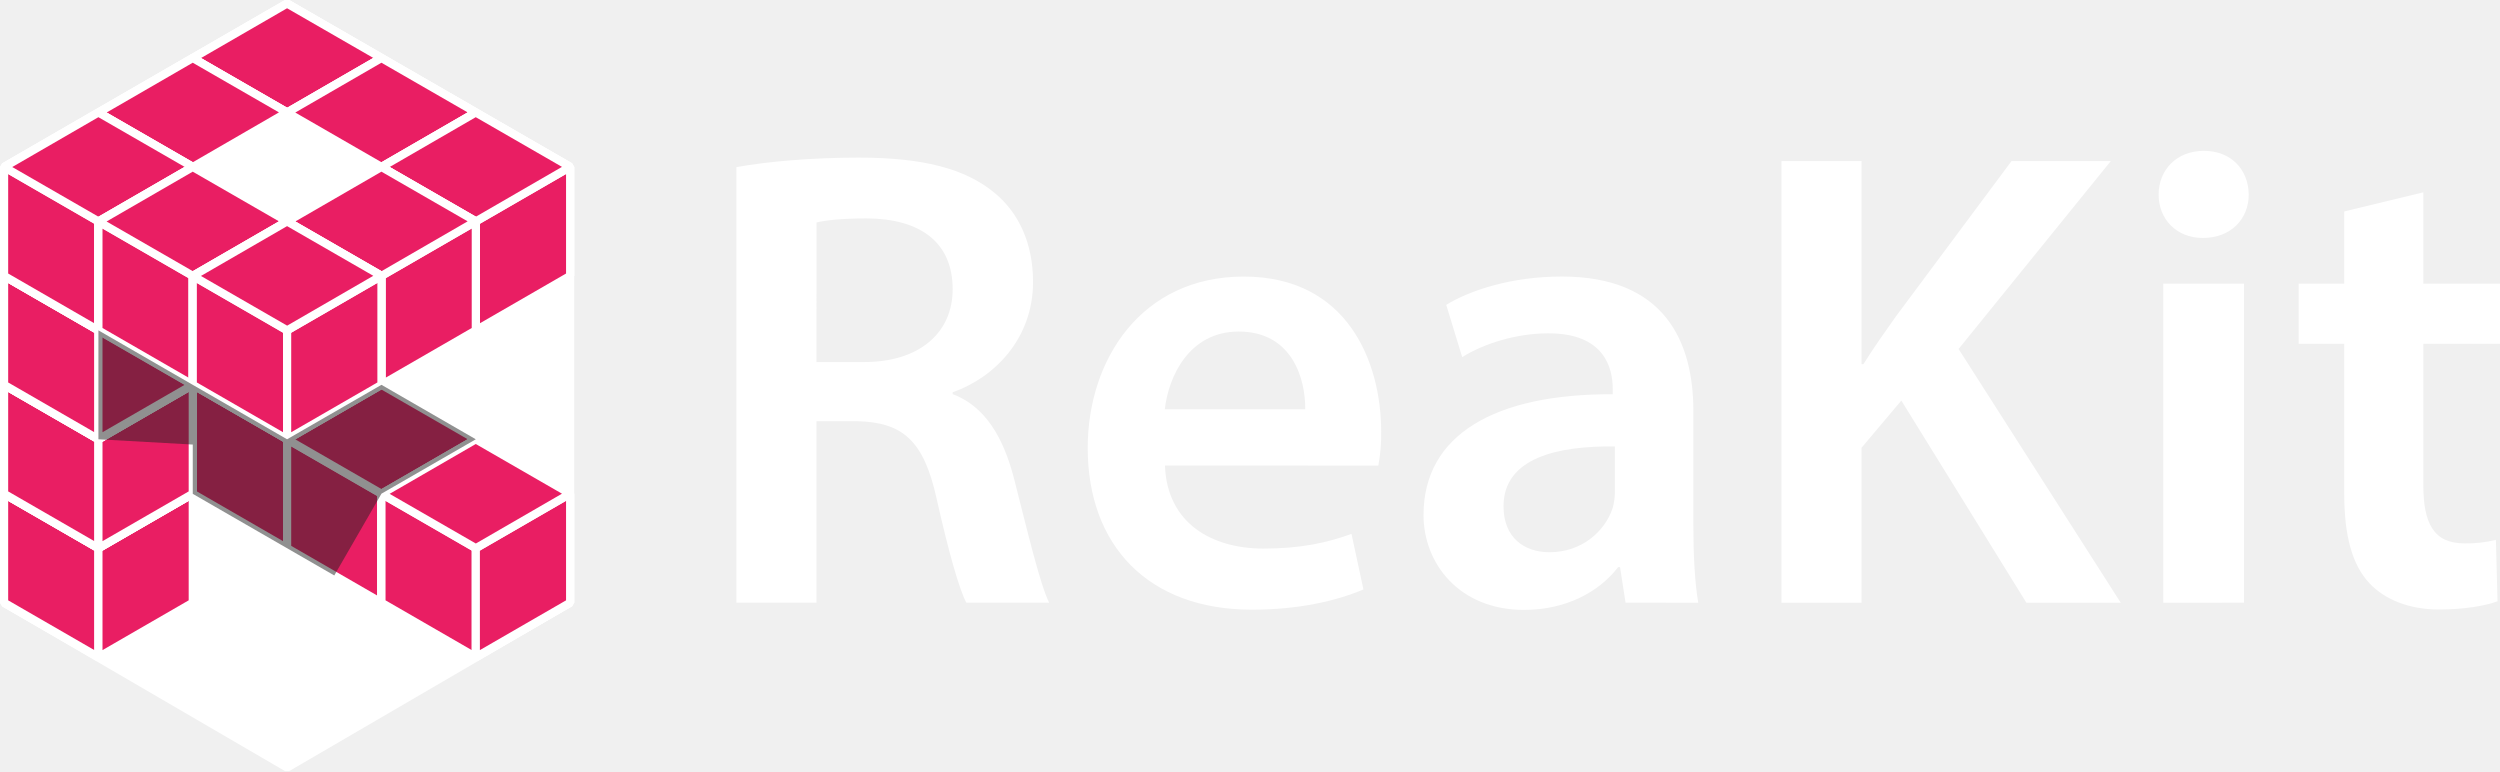
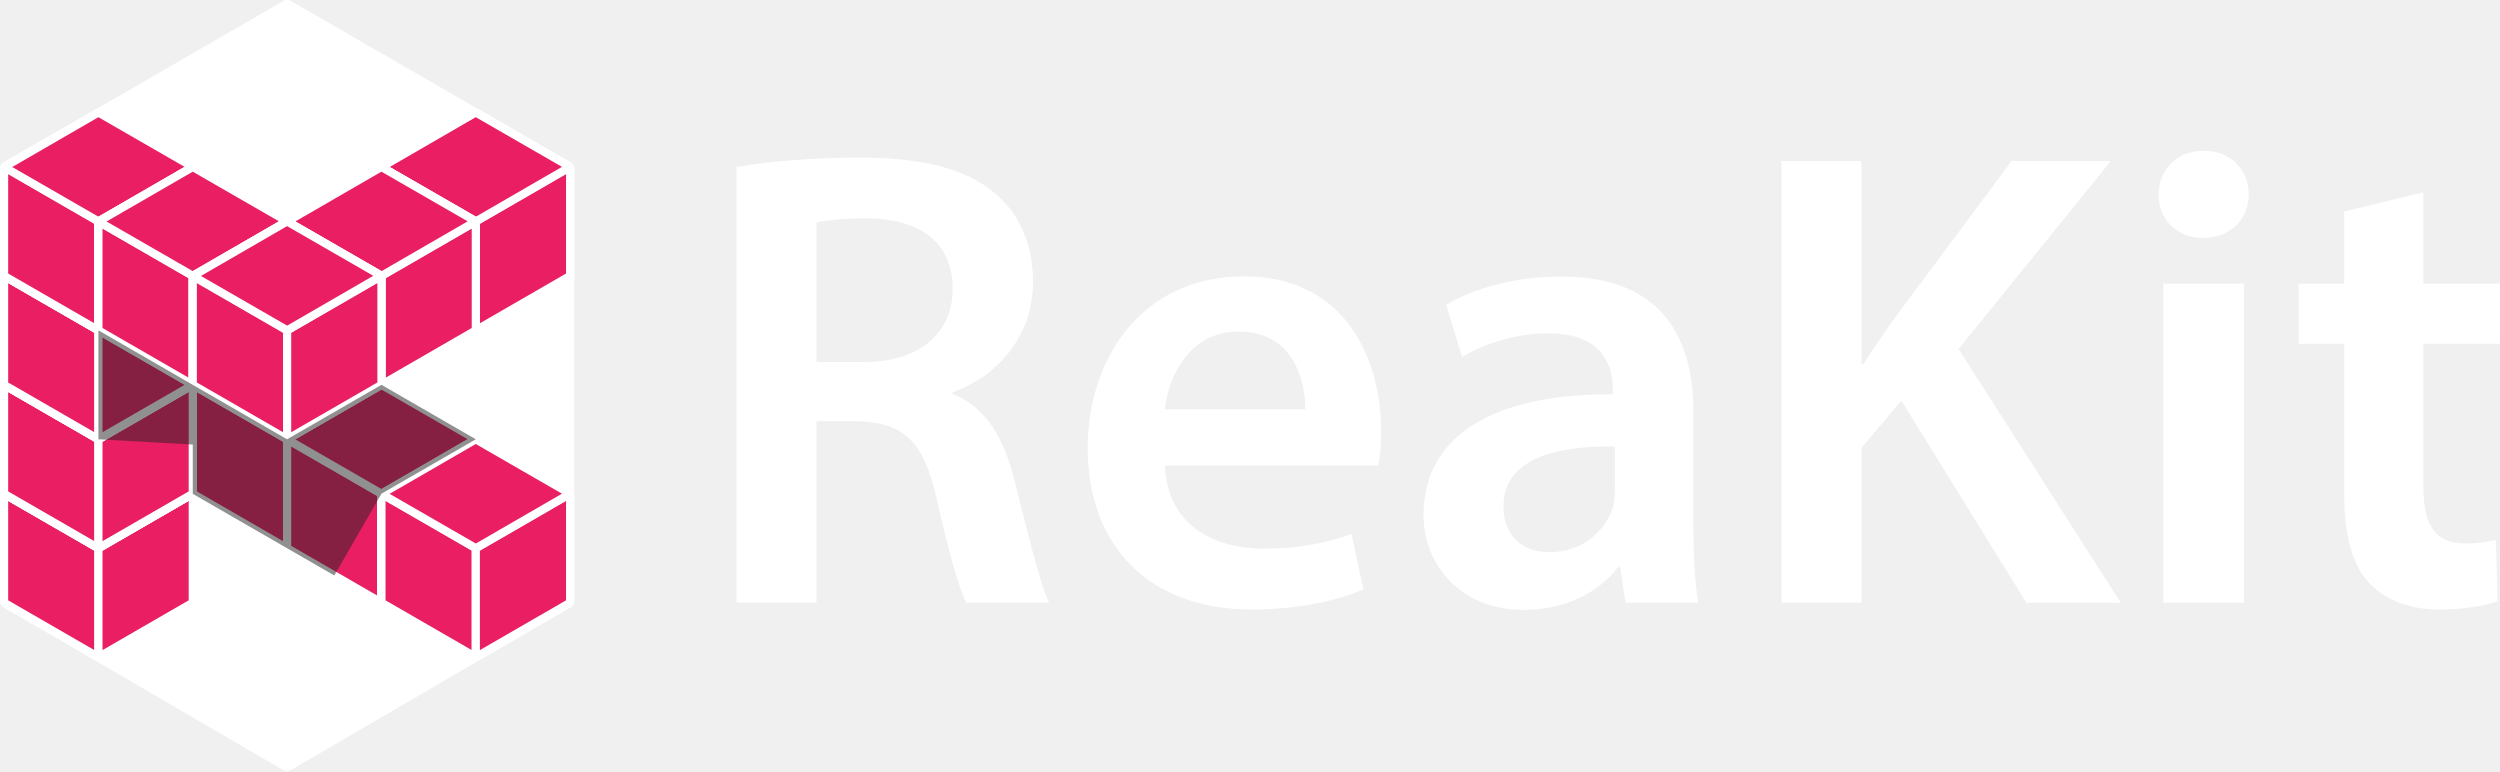
<svg xmlns="http://www.w3.org/2000/svg" viewBox="0 0 1529.93 471.9">
  <defs>
    <style>.cls-1,.cls-5{fill:#fff;}.cls-1,.cls-2{stroke:#fff;stroke-linejoin:bevel;stroke-width:5px;}.cls-2{fill:#e91e63;}.cls-3{opacity:0.5;}.cls-4{fill:#212121;}</style>
  </defs>
  <g id="Layer_2" data-name="Layer 2">
    <g id="Layer_3" data-name="Layer 3">
-       <polygon class="cls-1" points="348.91 102.12 348.91 368.78 175.71 469.74 2.5 368.83 2.5 102.22 175.68 2.17 348.91 102.12" />
+       <polygon class="cls-1" points="348.91 102.11 348.91 368.78 175.71 469.74 2.5 368.83 2.5 102.22 175.68 2.17 348.91 102.11" />
      <polygon class="cls-2" points="175.68 268.83 233.44 302.12 175.73 335.5 117.97 302.22 175.68 268.83" />
-       <polygon class="cls-2" points="175.71 268.83 233.44 302.17 233.44 235.5 175.71 202.17 175.71 268.83" />
-       <polygon class="cls-2" points="117.97 235.5 175.71 202.17 175.71 268.83 117.97 302.17 117.97 235.5" />
+       <polygon class="cls-2" points="175.71 268.83 233.44 302.17 233.44 235.5 175.71 202.16 175.71 268.83" />
+       <polygon class="cls-2" points="117.97 235.5 175.71 202.16 175.71 268.83 117.97 302.17 117.97 235.5" />
      <polygon class="cls-2" points="117.97 302.17 175.71 335.5 175.71 268.83 117.97 235.5 117.97 302.17" />
      <polygon class="cls-2" points="175.71 268.83 233.44 235.5 233.44 302.17 175.71 335.5 175.71 268.83" />
-       <polygon class="cls-2" points="175.68 202.17 233.44 235.45 175.73 268.83 117.97 235.55 175.68 202.17" />
+       <polygon class="cls-2" points="175.68 202.16 233.44 235.45 175.73 268.83 117.97 235.55 175.68 202.16" />
      <polygon class="cls-2" points="233.41 302.17 291.18 335.45 233.47 368.83 175.71 335.55 233.41 302.17" />
      <polygon class="cls-2" points="233.44 302.17 291.18 335.5 291.18 268.83 233.44 235.5 233.44 302.17" />
      <polygon class="cls-2" points="175.71 268.83 233.44 235.5 233.44 302.17 175.71 335.5 175.71 268.83" />
      <polygon class="cls-2" points="175.71 335.5 233.44 368.83 233.44 302.17 175.71 268.83 175.71 335.5" />
      <polygon class="cls-2" points="233.44 302.17 291.18 268.83 291.18 335.5 233.44 368.83 233.44 302.17" />
      <polygon class="cls-2" points="233.41 235.5 291.18 268.78 233.47 302.17 175.71 268.88 233.41 235.5" />
      <polygon class="cls-2" points="291.15 335.5 348.91 368.78 291.2 402.17 233.44 368.88 291.15 335.5" />
      <polygon class="cls-2" points="291.18 335.5 348.91 368.83 348.91 302.17 291.18 268.83 291.18 335.5" />
      <polygon class="cls-2" points="233.44 302.17 291.18 268.83 291.18 335.5 233.44 368.83 233.44 302.17" />
      <polygon class="cls-2" points="233.44 368.83 291.18 402.17 291.18 335.5 233.44 302.17 233.44 368.83" />
      <polygon class="cls-2" points="291.18 335.5 348.91 302.17 348.91 368.83 291.18 402.17 291.18 335.5" />
      <polygon class="cls-2" points="291.15 268.83 348.91 302.12 291.2 335.5 233.44 302.22 291.15 268.83" />
-       <polygon class="cls-2" points="175.68 68.83 233.44 102.12 175.73 135.5 117.97 102.22 175.68 68.83" />
-       <polygon class="cls-2" points="175.71 68.83 233.44 102.17 233.44 35.5 175.71 2.17 175.71 68.83" />
-       <polygon class="cls-2" points="117.97 35.5 175.71 2.17 175.71 68.83 117.97 102.17 117.97 35.5" />
-       <polygon class="cls-2" points="117.97 102.17 175.71 135.5 175.71 68.83 117.97 35.5 117.97 102.17" />
-       <polygon class="cls-2" points="175.71 68.83 233.44 35.5 233.44 102.17 175.71 135.5 175.71 68.83" />
-       <polygon class="cls-2" points="175.68 2.17 233.44 35.45 175.73 68.83 117.97 35.55 175.68 2.17" />
-       <polygon class="cls-2" points="117.94 102.17 175.71 135.45 118 168.83 60.23 135.55 117.94 102.17" />
-       <polygon class="cls-2" points="117.97 102.17 175.71 135.5 175.71 68.83 117.97 35.5 117.97 102.17" />
-       <polygon class="cls-2" points="60.23 68.83 117.97 35.5 117.97 102.17 60.23 135.5 60.23 68.83" />
-       <polygon class="cls-2" points="60.23 135.5 117.97 168.83 117.97 102.17 60.23 68.83 60.23 135.5" />
-       <polygon class="cls-1" points="117.97 102.17 175.71 68.83 175.71 135.5 117.97 168.83 117.97 102.17" />
-       <polygon class="cls-2" points="117.94 35.5 175.71 68.78 118 102.17 60.23 68.88 117.94 35.5" />
-       <polygon class="cls-2" points="233.41 102.17 291.18 135.45 233.47 168.83 175.71 135.55 233.41 102.17" />
-       <polygon class="cls-2" points="233.44 102.17 291.18 135.5 291.18 68.83 233.44 35.5 233.44 102.17" />
-       <polygon class="cls-2" points="175.71 68.83 233.44 35.5 233.44 102.17 175.71 135.5 175.71 68.83" />
-       <polygon class="cls-1" points="175.71 135.5 233.44 168.83 233.44 102.17 175.71 68.83 175.71 135.5" />
-       <polygon class="cls-2" points="233.44 102.17 291.18 68.83 291.18 135.5 233.44 168.83 233.44 102.17" />
-       <polygon class="cls-2" points="233.41 35.5 291.18 68.78 233.47 102.17 175.71 68.88 233.41 35.5" />
      <polygon class="cls-2" points="60.21 335.5 117.97 368.78 60.26 402.17 2.5 368.88 60.21 335.5" />
      <polygon class="cls-2" points="60.23 335.5 117.97 368.83 117.97 302.17 60.23 268.83 60.23 335.5" />
      <polygon class="cls-2" points="2.5 302.17 60.23 268.83 60.23 335.5 2.5 368.83 2.5 302.17" />
      <polygon class="cls-2" points="2.5 368.83 60.23 402.17 60.23 335.5 2.5 302.17 2.5 368.83" />
      <polygon class="cls-2" points="60.23 335.5 117.97 302.17 117.97 368.83 60.23 402.17 60.23 335.5" />
      <polygon class="cls-2" points="60.21 268.83 117.97 302.12 60.26 335.5 2.5 302.22 60.21 268.83" />
-       <polygon class="cls-2" points="291.15 135.5 348.91 168.78 291.2 202.17 233.44 168.88 291.15 135.5" />
+       <polygon class="cls-2" points="291.15 135.5 348.91 168.78 291.2 202.16 233.44 168.88 291.15 135.5" />
      <polygon class="cls-2" points="291.18 135.5 348.91 168.83 348.91 102.17 291.18 68.83 291.18 135.5" />
      <polygon class="cls-2" points="233.44 102.17 291.18 68.83 291.18 135.5 233.44 168.83 233.44 102.17" />
-       <polygon class="cls-2" points="233.44 168.83 291.18 202.17 291.18 135.5 233.44 102.17 233.44 168.83" />
-       <polygon class="cls-2" points="291.18 135.5 348.91 102.17 348.91 168.83 291.18 202.17 291.18 135.5" />
-       <polygon class="cls-2" points="291.15 68.83 348.91 102.12 291.2 135.5 233.44 102.22 291.15 68.83" />
+       <polygon class="cls-2" points="233.44 168.83 291.18 202.16 291.18 135.5 233.44 102.17 233.44 168.83" />
+       <polygon class="cls-2" points="291.18 135.5 348.91 102.17 348.91 168.83 291.18 202.16 291.18 135.5" />
+       <polygon class="cls-2" points="291.15 68.83 348.91 102.11 291.2 135.5 233.44 102.22 291.15 68.83" />
      <polygon class="cls-2" points="60.21 268.83 117.97 302.12 60.26 335.5 2.5 302.22 60.21 268.83" />
-       <polygon class="cls-2" points="60.23 268.83 117.97 302.17 117.97 235.5 60.23 202.17 60.23 268.83" />
-       <polygon class="cls-2" points="2.5 235.5 60.23 202.17 60.23 268.83 2.5 302.17 2.5 235.5" />
+       <polygon class="cls-2" points="60.23 268.83 117.97 302.17 117.97 235.5 60.23 202.16 60.23 268.83" />
+       <polygon class="cls-2" points="2.5 235.5 60.23 202.16 60.23 268.83 2.5 302.17 2.5 235.5" />
      <polygon class="cls-2" points="2.5 302.17 60.23 335.5 60.23 268.83 2.5 235.5 2.5 302.17" />
      <polygon class="cls-2" points="60.23 268.83 117.97 235.5 117.97 302.17 60.23 335.5 60.23 268.83" />
-       <polygon class="cls-2" points="60.21 202.17 117.97 235.45 60.26 268.83 2.5 235.55 60.21 202.17" />
-       <polygon class="cls-2" points="60.21 202.17 117.97 235.45 60.26 268.83 2.5 235.55 60.21 202.17" />
-       <polygon class="cls-2" points="60.23 202.17 117.97 235.5 117.97 168.83 60.23 135.5 60.23 202.17" />
-       <polygon class="cls-2" points="2.5 168.83 60.23 135.5 60.23 202.17 2.5 235.5 2.5 168.83" />
-       <polygon class="cls-2" points="2.5 235.5 60.23 268.83 60.23 202.17 2.5 168.83 2.5 235.5" />
-       <polygon class="cls-2" points="60.23 202.17 117.97 168.83 117.97 235.5 60.23 268.83 60.23 202.17" />
-       <polygon class="cls-2" points="60.21 135.5 117.97 168.78 60.26 202.17 2.5 168.88 60.21 135.5" />
-       <polygon class="cls-2" points="60.21 135.5 117.97 168.78 60.26 202.17 2.5 168.88 60.21 135.5" />
+       <polygon class="cls-2" points="60.21 202.16 117.97 235.45 60.26 268.83 2.5 235.55 60.21 202.16" />
+       <polygon class="cls-2" points="60.21 202.16 117.97 235.45 60.26 268.83 2.5 235.55 60.21 202.16" />
+       <polygon class="cls-2" points="60.23 202.16 117.97 235.5 117.97 168.83 60.23 135.5 60.23 202.16" />
+       <polygon class="cls-2" points="2.5 168.83 60.23 135.5 60.23 202.16 2.5 235.5 2.5 168.83" />
+       <polygon class="cls-2" points="2.5 235.5 60.23 268.83 60.23 202.16 2.5 168.83 2.5 235.5" />
+       <polygon class="cls-2" points="60.23 202.16 117.97 168.83 117.97 235.5 60.23 268.83 60.23 202.16" />
+       <polygon class="cls-2" points="60.21 135.5 117.97 168.78 60.26 202.16 2.5 168.88 60.21 135.5" />
+       <polygon class="cls-2" points="60.21 135.5 117.97 168.78 60.26 202.16 2.5 168.88 60.21 135.5" />
      <polygon class="cls-2" points="60.23 135.5 117.97 168.83 117.97 102.17 60.23 68.83 60.23 135.5" />
      <polygon class="cls-2" points="2.5 102.17 60.23 68.83 60.23 135.5 2.5 168.83 2.5 102.17" />
-       <polygon class="cls-2" points="2.5 168.83 60.23 202.17 60.23 135.5 2.5 102.17 2.5 168.83" />
-       <polygon class="cls-2" points="60.23 135.5 117.97 102.17 117.97 168.83 60.23 202.17 60.23 135.5" />
-       <polygon class="cls-2" points="60.21 68.83 117.97 102.12 60.26 135.5 2.5 102.22 60.21 68.83" />
+       <polygon class="cls-2" points="2.5 168.83 60.23 202.16 60.23 135.5 2.5 102.17 2.5 168.83" />
+       <polygon class="cls-2" points="60.23 135.5 117.97 102.17 117.97 168.83 60.23 202.16 60.23 135.5" />
+       <polygon class="cls-2" points="60.21 68.83 117.97 102.11 60.26 135.5 2.5 102.22 60.21 68.83" />
      <polygon class="cls-2" points="117.94 168.83 175.71 202.12 118 235.5 60.23 202.22 117.94 168.83" />
-       <polygon class="cls-2" points="117.97 168.83 175.71 202.17 175.71 135.5 117.97 102.17 117.97 168.83" />
-       <polygon class="cls-2" points="60.23 135.5 117.97 102.17 117.97 168.83 60.23 202.17 60.23 135.5" />
-       <polygon class="cls-2" points="60.23 202.17 117.97 235.5 117.97 168.83 60.23 135.5 60.23 202.17" />
-       <polygon class="cls-2" points="117.97 168.83 175.71 135.5 175.71 202.17 117.97 235.5 117.97 168.83" />
+       <polygon class="cls-2" points="117.97 168.83 175.71 202.16 175.71 135.5 117.97 102.17 117.97 168.83" />
+       <polygon class="cls-2" points="60.23 135.5 117.97 102.17 117.97 168.83 60.23 202.16 60.23 135.5" />
+       <polygon class="cls-2" points="60.23 202.16 117.97 235.5 117.97 168.83 60.23 135.5 60.23 202.16" />
+       <polygon class="cls-2" points="117.97 168.83 175.71 135.5 175.71 202.16 117.97 235.5 117.97 168.83" />
      <polygon class="cls-2" points="117.94 102.17 175.71 135.45 118 168.83 60.23 135.55 117.94 102.17" />
      <polygon class="cls-2" points="233.41 168.83 291.18 202.12 233.47 235.5 175.71 202.22 233.41 168.83" />
-       <polygon class="cls-2" points="233.44 168.83 291.18 202.17 291.18 135.5 233.44 102.17 233.44 168.83" />
-       <polygon class="cls-2" points="175.71 135.5 233.44 102.17 233.44 168.83 175.71 202.17 175.71 135.5" />
-       <polygon class="cls-2" points="175.71 202.17 233.44 235.5 233.44 168.83 175.71 135.5 175.71 202.17" />
-       <polygon class="cls-2" points="233.44 168.83 291.18 135.5 291.18 202.17 233.44 235.5 233.44 168.83" />
+       <polygon class="cls-2" points="233.44 168.83 291.18 202.16 291.18 135.5 233.44 102.17 233.44 168.83" />
+       <polygon class="cls-2" points="175.71 135.5 233.44 102.17 233.44 168.83 175.71 202.16 175.71 135.5" />
+       <polygon class="cls-2" points="175.71 202.16 233.44 235.5 233.44 168.83 175.71 135.5 175.71 202.16" />
+       <polygon class="cls-2" points="233.44 168.83 291.18 135.5 291.18 202.16 233.44 235.5 233.44 168.83" />
      <polygon class="cls-2" points="233.41 102.17 291.18 135.45 233.47 168.83 175.71 135.55 233.41 102.17" />
-       <polygon class="cls-2" points="175.68 202.17 233.44 235.45 175.73 268.83 117.97 235.55 175.68 202.17" />
-       <polygon class="cls-2" points="175.71 202.17 233.44 235.5 233.44 168.83 175.71 135.5 175.71 202.17" />
-       <polygon class="cls-2" points="117.97 168.83 175.71 135.5 175.71 202.17 117.97 235.5 117.97 168.83" />
-       <polygon class="cls-2" points="117.97 235.5 175.71 268.83 175.71 202.17 117.97 168.83 117.97 235.5" />
-       <polygon class="cls-2" points="175.71 202.17 233.44 168.83 233.44 235.5 175.71 268.83 175.71 202.17" />
-       <polygon class="cls-2" points="175.68 135.5 233.44 168.78 175.73 202.17 117.97 168.88 175.68 135.5" />
+       <polygon class="cls-2" points="175.68 202.16 233.44 235.45 175.73 268.83 117.97 235.55 175.68 202.16" />
+       <polygon class="cls-2" points="175.71 202.16 233.44 235.5 233.44 168.83 175.71 135.5 175.71 202.16" />
+       <polygon class="cls-2" points="117.97 168.83 175.71 135.5 175.71 202.16 117.97 235.5 117.97 168.83" />
+       <polygon class="cls-2" points="117.97 235.5 175.71 268.83 175.71 202.16 117.97 168.83 117.97 235.5" />
+       <polygon class="cls-2" points="175.71 202.16 233.44 168.83 233.44 235.5 175.71 268.83 175.71 202.16" />
+       <polygon class="cls-2" points="175.68 135.5 233.44 168.78 175.73 202.16 117.97 168.88 175.68 135.5" />
      <g class="cls-3">
-         <polygon class="cls-4" points="60.23 202.17 175.68 268.83 233.44 235.5 291.18 268.83 233.44 302.12 204.57 352.17 117.97 302.22 117.97 272.06 60.23 268.83 60.23 202.17" />
+         <polygon class="cls-4" points="60.23 202.16 175.68 268.83 233.44 235.5 291.18 268.83 233.44 302.12 204.57 352.17 117.97 302.22 117.97 272.06 60.23 268.83 60.23 202.16" />
      </g>
-       <path class="cls-5" d="M450.67,102.27c18.76-3.43,46.2-5.82,74.87-5.82,38.73,0,65.16,6.54,83.35,21.79,14.88,12.37,23.3,31.1,23.3,54.28,0,34.81-23.66,58.55-49.17,67.52v1.15c19.59,7.42,31,26,37.7,52.31,8.6,33.82,16,64.82,21.35,75.33h-50.7c-4.2-7.82-10.65-30.14-18.21-63.76-7.76-35.24-20.57-46.66-48.63-47.31H499.67V368.83h-49Zm49,119.29h29.21C562.37,221.56,583,203.9,583,177c0-29.41-20.72-43.22-52.64-43.34-15.67,0-25.65,1.22-30.68,2.51Z" />
-       <path class="cls-5" d="M712.91,284.88c1.31,35.38,28.69,50.84,60.29,50.84,22.71,0,39-3.56,53.88-9l7.3,34c-16.71,7.1-39.89,12.39-68.22,12.39-63.38,0-100.51-39.16-100.51-99,0-53.87,32.69-104.86,95.48-104.86,63.45,0,84.11,52.18,84.11,94.95a103.64,103.64,0,0,1-1.74,20.73Zm85.85-34.41c.22-18.08-7.64-47.57-40.71-47.57-30.38,0-43,27.6-45.22,47.57Z" />
-       <path class="cls-5" d="M994.8,368.83l-3.38-21.75h-1.18C978.4,362.49,958,373.24,932.7,373.24c-39.6,0-61.54-28.29-61.54-58.06,0-49.26,43.89-74.2,115.79-73.92V238c0-12.82-5.08-34.16-39.63-34-19.13,0-39.18,6.16-52.49,14.56l-9.78-32c14.75-9,40-17.33,70.76-17.33,62.61,0,80.48,39.48,80.48,82.31v70.3c0,17.74.89,35,3,47Zm-6.53-95.61c-34.83-.46-68.15,6.88-68.15,36.61,0,19.11,12.54,28.12,28.14,28.12,19.7,0,33.89-12.72,38.63-27a37.26,37.26,0,0,0,1.38-10.73Z" />
-       <path class="cls-5" d="M1090.22,98.56h49V222.89h1.12c6.45-10.34,13.37-20,19.8-29.12L1231,98.56h60.76l-93.16,115,99.24,155.31h-57.74l-76.54-123.74L1139.22,274v94.86h-49Z" />
-       <path class="cls-5" d="M1376.15,119c.06,14.74-10.65,26.62-28.13,26.62-16.37,0-27.1-11.88-27-26.62,0-15,11.06-26.69,27.64-26.69C1365.37,92.29,1376,103.81,1376.15,119Zm-52.29,249.85V173.61h49.4V368.83Z" />
-       <path class="cls-5" d="M1483,117.7v55.91h47v36.78h-47v86.15c0,23.89,6.36,36,25.25,36a74.55,74.55,0,0,0,19.17-2.15l1,37.56C1521,370.75,1508,373,1492.46,373c-18.14,0-33.25-6.18-42.42-16.08-10.61-11.21-15.44-29.18-15.44-54.76V210.39h-27.86V173.61h27.86V129.4Z" />
+       <path class="cls-5" d="M450.67,102.27c18.76-3.43,46.2-5.82,74.87-5.82,38.73,0,65.16,6.54,83.35,21.79,14.88,12.37,23.3,31.1,23.3,54.28,0,34.81-23.66,58.55-49.17,67.52v1.15c19.59,7.42,31,26,37.7,52.31,8.6,33.82,16,64.82,21.35,75.33h-50.7c-4.2-7.82-10.65-30.14-18.21-63.77-7.76-35.23-20.57-46.65-48.63-47.3H499.67V368.83h-49Zm49,119.28h29.21C562.37,221.55,583,203.9,583,177c0-29.41-20.72-43.23-52.64-43.34-15.67,0-25.65,1.22-30.68,2.51Z" />
+       <path class="cls-5" d="M712.91,284.88c1.31,35.38,28.69,50.84,60.29,50.84,22.71,0,39-3.56,53.88-9l7.3,34C817.67,367.74,794.49,373,766.16,373c-63.38,0-100.51-39.16-100.51-99,0-53.87,32.69-104.86,95.48-104.86,63.45,0,84.11,52.18,84.11,94.95a103.64,103.64,0,0,1-1.74,20.73Zm85.85-34.41c.22-18.08-7.64-47.57-40.71-47.57-30.38,0-43,27.6-45.22,47.57Z" />
+       <path class="cls-5" d="M994.8,368.83l-3.38-21.75h-1.18C978.4,362.49,958,373.24,932.7,373.24c-39.6,0-61.54-28.29-61.54-58.06,0-49.26,43.89-74.2,115.79-73.92V238c0-12.83-5.08-34.16-39.63-34-19.13,0-39.18,6.16-52.49,14.56l-9.78-32c14.75-9,40-17.33,70.76-17.33,62.61,0,80.48,39.48,80.48,82.31v70.3c0,17.74.89,35,3,47Zm-6.53-95.61c-34.83-.46-68.15,6.88-68.15,36.61,0,19.11,12.54,28.12,28.14,28.12,19.7,0,33.89-12.72,38.63-27a37.26,37.26,0,0,0,1.38-10.73Z" />
+       <path class="cls-5" d="M1090.22,98.56h49V222.89h1.12c6.45-10.34,13.37-20,19.8-29.13L1231,98.56h60.76l-93.16,115,99.24,155.31h-57.74l-76.54-123.74L1139.22,274v94.86h-49Z" />
+       <path class="cls-5" d="M1376.15,119c.06,14.74-10.65,26.62-28.13,26.62-16.37,0-27.1-11.88-27-26.62,0-15,11.06-26.69,27.64-26.69C1365.37,92.29,1376,103.8,1376.15,119Zm-52.29,249.85V173.61h49.4V368.83Z" />
+       <path class="cls-5" d="M1483,117.7v55.91h47v36.78h-47v86.15c0,23.89,6.36,36,25.25,36a74.55,74.55,0,0,0,19.17-2.15l1,37.55C1521,370.75,1508,373,1492.46,373c-18.14,0-33.25-6.18-42.42-16.09-10.61-11.2-15.44-29.17-15.44-54.75V210.39h-27.86V173.61h27.86V129.4Z" />
    </g>
  </g>
</svg>
